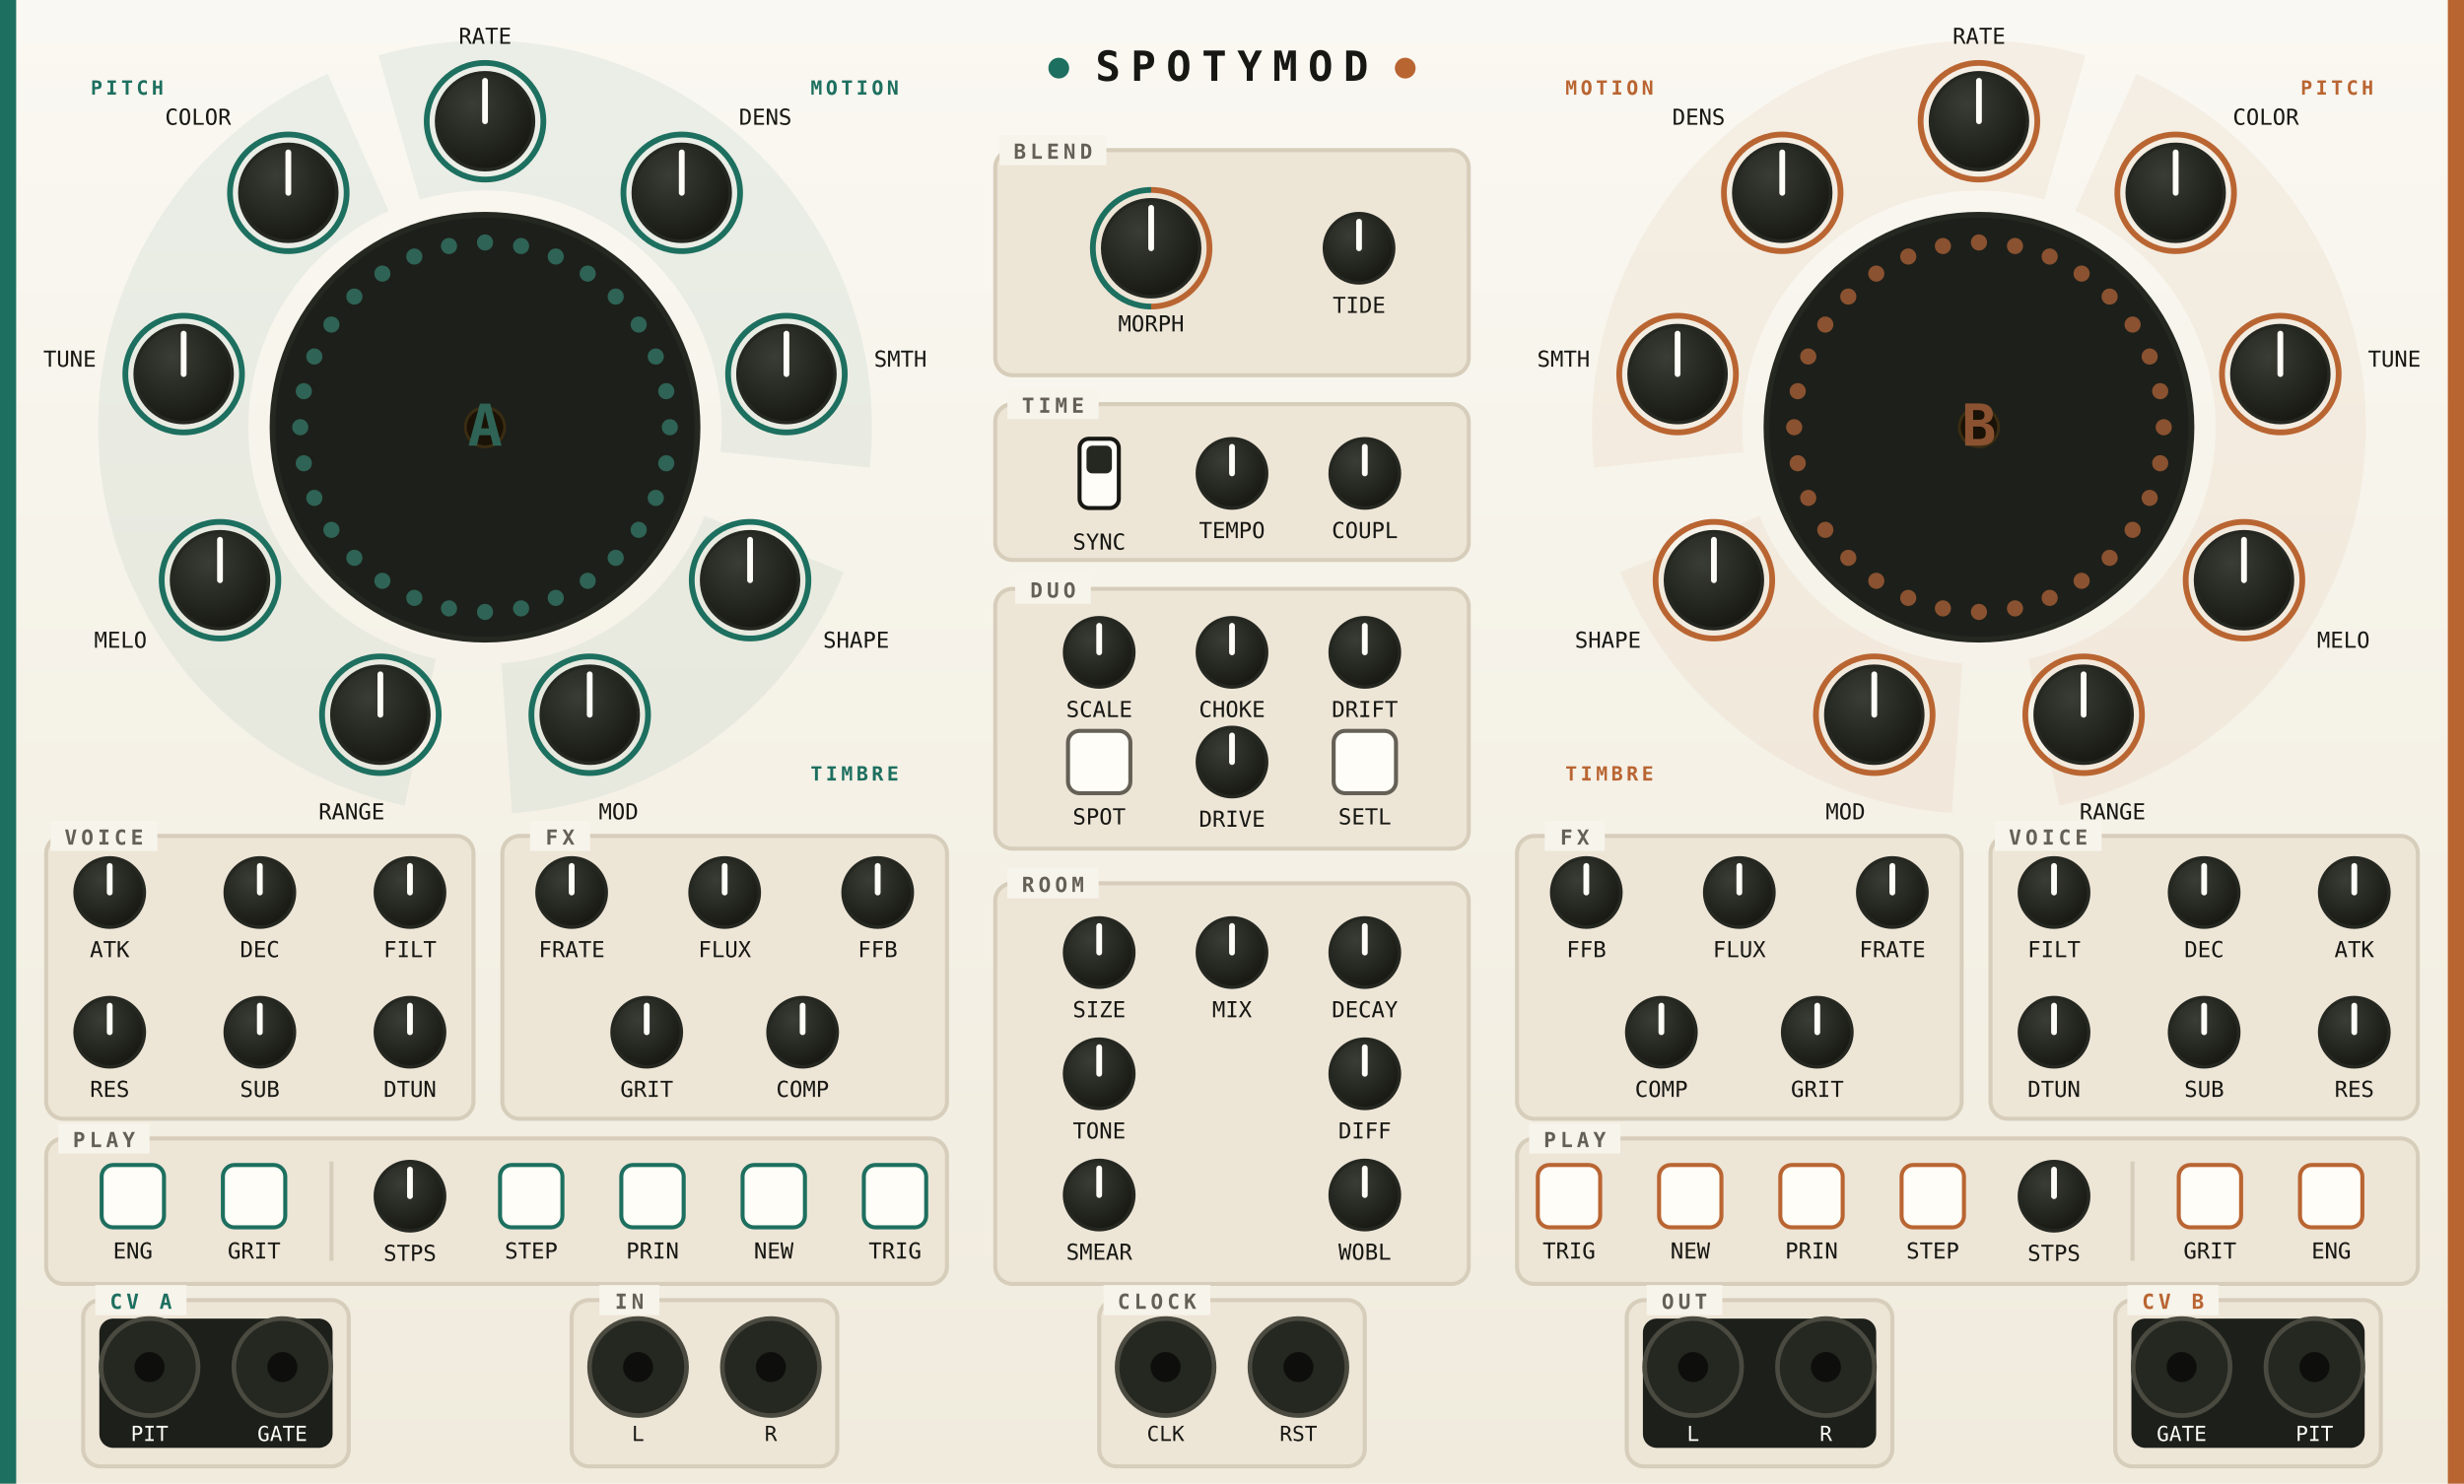
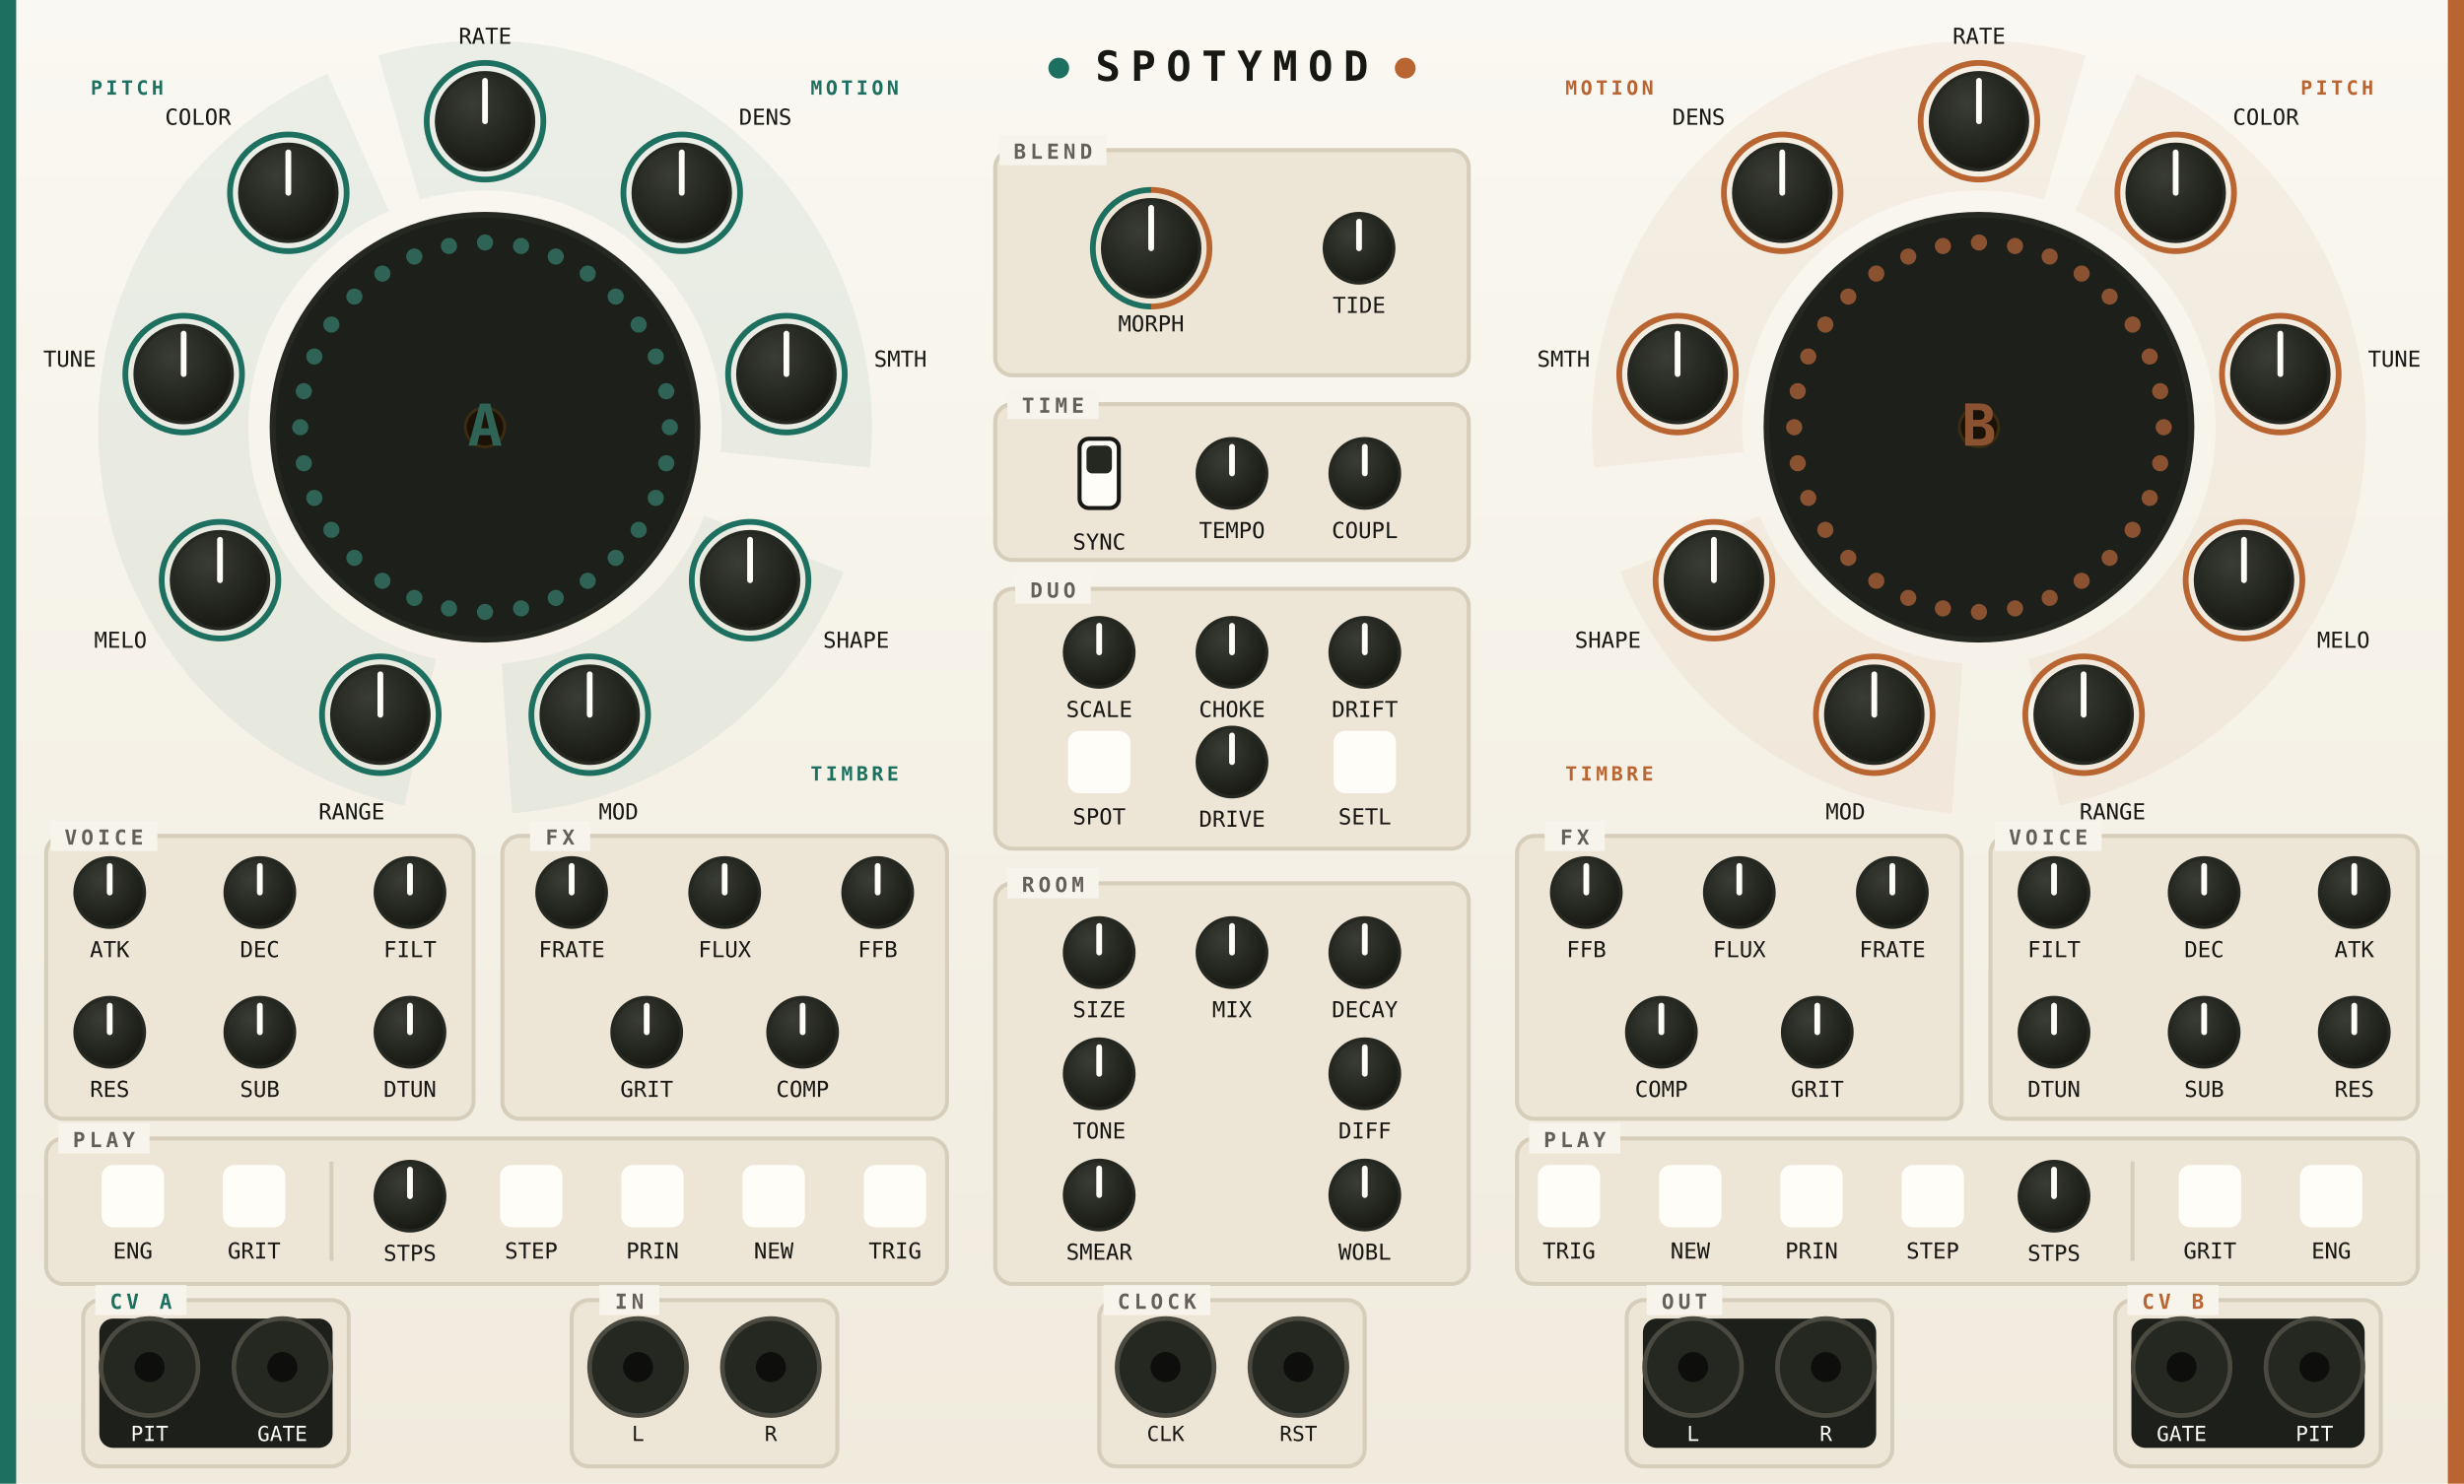
<svg xmlns="http://www.w3.org/2000/svg" width="213.360mm" height="128.500mm" viewBox="0 0 213.360 128.500">
  <defs>
    <radialGradient id="knobCap" cx="38%" cy="32%" r="75%">
      <stop offset="0%" stop-color="#3a3d35" />
      <stop offset="55%" stop-color="#252721" />
      <stop offset="100%" stop-color="#15160f" />
    </radialGradient>
    <linearGradient id="plate" x1="0" y1="0" x2="0" y2="1">
      <stop offset="0%" stop-color="#faf8f2" />
      <stop offset="100%" stop-color="#f0ebdd" />
    </linearGradient>
  </defs>
  <rect x="0" y="0" width="213.360" height="128.500" fill="url(#plate)" />
  <rect x="0" y="0" width="1.4" height="128.500" fill="#1d6f5f" />
  <rect x="211.960" y="0" width="1.4" height="128.500" fill="#b96532" />
  <path d="M 32.766 4.798 A 33.500 33.500 0 0 1 75.316 40.502 L 62.388 39.143 A 20.500 20.500 0 0 0 36.349 17.294 Z" fill="#1d6f5f" opacity="0.07" />
  <path d="M 73.061 49.549 A 33.500 33.500 0 0 1 44.337 70.418 L 43.430 57.450 A 20.500 20.500 0 0 0 61.007 44.679 Z" fill="#1d6f5f" opacity="0.07" />
  <path d="M 35.035 69.768 A 33.500 33.500 0 0 1 28.374 6.396 L 33.662 18.272 A 20.500 20.500 0 0 0 37.738 57.052 Z" fill="#1d6f5f" opacity="0.07" />
  <path d="M 138.044 40.502 A 33.500 33.500 0 0 1 180.594 4.798 L 177.011 17.294 A 20.500 20.500 0 0 0 150.972 39.143 Z" fill="#b96532" opacity="0.07" />
  <path d="M 169.023 70.418 A 33.500 33.500 0 0 1 140.299 49.549 L 152.353 44.679 A 20.500 20.500 0 0 0 169.930 57.450 Z" fill="#b96532" opacity="0.07" />
  <path d="M 184.986 6.396 A 33.500 33.500 0 0 1 178.325 69.768 L 175.622 57.052 A 20.500 20.500 0 0 0 179.698 18.272 Z" fill="#b96532" opacity="0.07" />
  <circle cx="42.000" cy="37.000" r="18.400" fill="#1d1f1a" stroke="#252721" stroke-width="0.5" />
  <circle cx="42.000" cy="21.000" r="0.7" fill="#2e6355" />
  <circle cx="45.121" cy="21.307" r="0.7" fill="#2e6355" />
  <circle cx="48.123" cy="22.218" r="0.7" fill="#2e6355" />
  <circle cx="50.889" cy="23.696" r="0.7" fill="#2e6355" />
  <circle cx="53.314" cy="25.686" r="0.7" fill="#2e6355" />
  <circle cx="55.304" cy="28.111" r="0.7" fill="#2e6355" />
  <circle cx="56.782" cy="30.877" r="0.7" fill="#2e6355" />
  <circle cx="57.693" cy="33.879" r="0.7" fill="#2e6355" />
  <circle cx="58.000" cy="37.000" r="0.7" fill="#2e6355" />
  <circle cx="57.693" cy="40.121" r="0.7" fill="#2e6355" />
  <circle cx="56.782" cy="43.123" r="0.7" fill="#2e6355" />
  <circle cx="55.304" cy="45.889" r="0.7" fill="#2e6355" />
  <circle cx="53.314" cy="48.314" r="0.7" fill="#2e6355" />
  <circle cx="50.889" cy="50.304" r="0.7" fill="#2e6355" />
  <circle cx="48.123" cy="51.782" r="0.7" fill="#2e6355" />
  <circle cx="45.121" cy="52.693" r="0.7" fill="#2e6355" />
  <circle cx="42.000" cy="53.000" r="0.7" fill="#2e6355" />
  <circle cx="38.879" cy="52.693" r="0.7" fill="#2e6355" />
  <circle cx="35.877" cy="51.782" r="0.7" fill="#2e6355" />
  <circle cx="33.111" cy="50.304" r="0.7" fill="#2e6355" />
  <circle cx="30.686" cy="48.314" r="0.7" fill="#2e6355" />
  <circle cx="28.696" cy="45.889" r="0.7" fill="#2e6355" />
  <circle cx="27.218" cy="43.123" r="0.7" fill="#2e6355" />
  <circle cx="26.307" cy="40.121" r="0.7" fill="#2e6355" />
  <circle cx="26.000" cy="37.000" r="0.7" fill="#2e6355" />
  <circle cx="26.307" cy="33.879" r="0.7" fill="#2e6355" />
  <circle cx="27.218" cy="30.877" r="0.7" fill="#2e6355" />
  <circle cx="28.696" cy="28.111" r="0.7" fill="#2e6355" />
  <circle cx="30.686" cy="25.686" r="0.7" fill="#2e6355" />
  <circle cx="33.111" cy="23.696" r="0.7" fill="#2e6355" />
  <circle cx="35.877" cy="22.218" r="0.7" fill="#2e6355" />
  <circle cx="38.879" cy="21.307" r="0.7" fill="#2e6355" />
  <circle cx="171.360" cy="37.000" r="18.400" fill="#1d1f1a" stroke="#252721" stroke-width="0.5" />
  <circle cx="171.360" cy="21.000" r="0.7" fill="#8a5230" />
  <circle cx="174.481" cy="21.307" r="0.7" fill="#8a5230" />
  <circle cx="177.483" cy="22.218" r="0.7" fill="#8a5230" />
  <circle cx="180.249" cy="23.696" r="0.7" fill="#8a5230" />
  <circle cx="182.674" cy="25.686" r="0.7" fill="#8a5230" />
  <circle cx="184.664" cy="28.111" r="0.7" fill="#8a5230" />
  <circle cx="186.142" cy="30.877" r="0.7" fill="#8a5230" />
  <circle cx="187.053" cy="33.879" r="0.7" fill="#8a5230" />
  <circle cx="187.360" cy="37.000" r="0.7" fill="#8a5230" />
  <circle cx="187.053" cy="40.121" r="0.7" fill="#8a5230" />
  <circle cx="186.142" cy="43.123" r="0.7" fill="#8a5230" />
  <circle cx="184.664" cy="45.889" r="0.7" fill="#8a5230" />
  <circle cx="182.674" cy="48.314" r="0.7" fill="#8a5230" />
  <circle cx="180.249" cy="50.304" r="0.7" fill="#8a5230" />
  <circle cx="177.483" cy="51.782" r="0.7" fill="#8a5230" />
  <circle cx="174.481" cy="52.693" r="0.7" fill="#8a5230" />
  <circle cx="171.360" cy="53.000" r="0.7" fill="#8a5230" />
  <circle cx="168.239" cy="52.693" r="0.7" fill="#8a5230" />
  <circle cx="165.237" cy="51.782" r="0.7" fill="#8a5230" />
  <circle cx="162.471" cy="50.304" r="0.7" fill="#8a5230" />
  <circle cx="160.046" cy="48.314" r="0.7" fill="#8a5230" />
  <circle cx="158.056" cy="45.889" r="0.7" fill="#8a5230" />
  <circle cx="156.578" cy="43.123" r="0.7" fill="#8a5230" />
  <circle cx="155.667" cy="40.121" r="0.7" fill="#8a5230" />
  <circle cx="155.360" cy="37.000" r="0.7" fill="#8a5230" />
  <circle cx="155.667" cy="33.879" r="0.7" fill="#8a5230" />
  <circle cx="156.578" cy="30.877" r="0.7" fill="#8a5230" />
  <circle cx="158.056" cy="28.111" r="0.7" fill="#8a5230" />
  <circle cx="160.046" cy="25.686" r="0.7" fill="#8a5230" />
  <circle cx="162.471" cy="23.696" r="0.7" fill="#8a5230" />
  <circle cx="165.237" cy="22.218" r="0.7" fill="#8a5230" />
  <circle cx="168.239" cy="21.307" r="0.7" fill="#8a5230" />
  <rect x="4.000" y="72.400" width="37.000" height="24.500" rx="1.5" fill="#ede5d6" stroke="#d7cdbb" stroke-width="0.35" />
  <rect x="4.375" y="71.100" width="9.250" height="2.6" fill="#f7f4ec" />
  <rect x="43.500" y="72.400" width="38.500" height="24.500" rx="1.5" fill="#ede5d6" stroke="#d7cdbb" stroke-width="0.35" />
  <rect x="45.900" y="71.100" width="5.200" height="2.6" fill="#f7f4ec" />
  <rect x="4.000" y="98.600" width="78.000" height="12.600" rx="1.5" fill="#ede5d6" stroke="#d7cdbb" stroke-width="0.35" />
  <rect x="5.050" y="97.300" width="7.900" height="2.6" fill="#f7f4ec" />
  <rect x="172.360" y="72.400" width="37.000" height="24.500" rx="1.5" fill="#ede5d6" stroke="#d7cdbb" stroke-width="0.35" />
  <rect x="172.735" y="71.100" width="9.250" height="2.6" fill="#f7f4ec" />
  <rect x="131.360" y="72.400" width="38.500" height="24.500" rx="1.5" fill="#ede5d6" stroke="#d7cdbb" stroke-width="0.35" />
  <rect x="133.760" y="71.100" width="5.200" height="2.6" fill="#f7f4ec" />
  <rect x="131.360" y="98.600" width="78.000" height="12.600" rx="1.5" fill="#ede5d6" stroke="#d7cdbb" stroke-width="0.35" />
  <rect x="132.410" y="97.300" width="7.900" height="2.6" fill="#f7f4ec" />
  <rect x="86.180" y="13.000" width="41.000" height="19.500" rx="1.5" fill="#ede5d6" stroke="#d7cdbb" stroke-width="0.35" />
  <rect x="86.555" y="11.700" width="9.250" height="2.6" fill="#f7f4ec" />
  <rect x="86.180" y="35.000" width="41.000" height="13.500" rx="1.5" fill="#ede5d6" stroke="#d7cdbb" stroke-width="0.35" />
  <rect x="87.230" y="33.700" width="7.900" height="2.6" fill="#f7f4ec" />
  <rect x="86.180" y="51.000" width="41.000" height="22.500" rx="1.5" fill="#ede5d6" stroke="#d7cdbb" stroke-width="0.35" />
  <rect x="87.905" y="49.700" width="6.550" height="2.6" fill="#f7f4ec" />
  <rect x="86.180" y="76.500" width="41.000" height="34.700" rx="1.5" fill="#ede5d6" stroke="#d7cdbb" stroke-width="0.35" />
  <rect x="87.230" y="75.200" width="7.900" height="2.6" fill="#f7f4ec" />
  <rect x="7.200" y="112.600" width="23.000" height="14.400" rx="1.5" fill="#ede5d6" stroke="#d7cdbb" stroke-width="0.35" />
  <rect x="8.250" y="111.300" width="7.900" height="2.6" fill="#f7f4ec" />
  <rect x="49.500" y="112.600" width="23.000" height="14.400" rx="1.5" fill="#ede5d6" stroke="#d7cdbb" stroke-width="0.35" />
  <rect x="51.900" y="111.300" width="5.200" height="2.6" fill="#f7f4ec" />
  <rect x="95.180" y="112.600" width="23.000" height="14.400" rx="1.5" fill="#ede5d6" stroke="#d7cdbb" stroke-width="0.35" />
  <rect x="95.555" y="111.300" width="9.250" height="2.6" fill="#f7f4ec" />
  <rect x="140.860" y="112.600" width="23.000" height="14.400" rx="1.5" fill="#ede5d6" stroke="#d7cdbb" stroke-width="0.35" />
  <rect x="142.585" y="111.300" width="6.550" height="2.6" fill="#f7f4ec" />
  <rect x="183.160" y="112.600" width="23.000" height="14.400" rx="1.5" fill="#ede5d6" stroke="#d7cdbb" stroke-width="0.35" />
  <rect x="184.210" y="111.300" width="7.900" height="2.6" fill="#f7f4ec" />
  <rect x="8.600" y="114.200" width="20.200" height="11.200" rx="1.2" fill="#1d1f1a" />
  <rect x="142.260" y="114.200" width="20.200" height="11.200" rx="1.2" fill="#1d1f1a" />
  <rect x="184.560" y="114.200" width="20.200" height="11.200" rx="1.2" fill="#1d1f1a" />
  <line x1="28.700" y1="100.6" x2="28.700" y2="109.2" stroke="#d7cdbb" stroke-width="0.35" />
  <line x1="184.660" y1="100.6" x2="184.660" y2="109.2" stroke="#d7cdbb" stroke-width="0.35" />
  <circle cx="91.680" cy="5.9" r="0.9" fill="#1d6f5f" />
  <circle cx="121.680" cy="5.9" r="0.9" fill="#b96532" />
  <circle cx="42.000" cy="10.500" r="5.050" fill="none" stroke="#1d6f5f" stroke-width="0.5" />
  <circle cx="42.000" cy="10.500" r="4.200" fill="url(#knobCap)" stroke="#252721" stroke-width="0.3" />
  <line x1="42.000" y1="10.500" x2="42.000" y2="7.000" stroke="#fffdf7" stroke-width="0.5" stroke-linecap="round" />
  <text x="42.000" y="3.800" fill="#171713" text-anchor="middle" font-family="monospace" font-size="1.9">RATE</text>
  <circle cx="64.950" cy="50.250" r="5.050" fill="none" stroke="#1d6f5f" stroke-width="0.5" />
  <circle cx="64.950" cy="50.250" r="4.200" fill="url(#knobCap)" stroke="#252721" stroke-width="0.3" />
  <line x1="64.950" y1="50.250" x2="64.950" y2="46.750" stroke="#fffdf7" stroke-width="0.5" stroke-linecap="round" />
  <text x="71.272" y="56.100" fill="#171713" text-anchor="start" font-family="monospace" font-size="1.9">SHAPE</text>
  <circle cx="59.034" cy="16.700" r="5.050" fill="none" stroke="#1d6f5f" stroke-width="0.5" />
  <circle cx="59.034" cy="16.700" r="4.200" fill="url(#knobCap)" stroke="#252721" stroke-width="0.3" />
  <line x1="59.034" y1="16.700" x2="59.034" y2="13.200" stroke="#fffdf7" stroke-width="0.5" stroke-linecap="round" />
  <text x="63.983" y="10.801" fill="#171713" text-anchor="start" font-family="monospace" font-size="1.9">DENS</text>
  <circle cx="68.097" cy="32.398" r="5.050" fill="none" stroke="#1d6f5f" stroke-width="0.5" />
  <circle cx="68.097" cy="32.398" r="4.200" fill="url(#knobCap)" stroke="#252721" stroke-width="0.3" />
  <line x1="68.097" y1="32.398" x2="68.097" y2="28.898" stroke="#fffdf7" stroke-width="0.5" stroke-linecap="round" />
  <text x="75.680" y="31.761" fill="#171713" text-anchor="start" font-family="monospace" font-size="1.9">SMTH</text>
  <circle cx="32.936" cy="61.902" r="5.050" fill="none" stroke="#1d6f5f" stroke-width="0.5" />
  <circle cx="32.936" cy="61.902" r="4.200" fill="url(#knobCap)" stroke="#252721" stroke-width="0.3" />
  <line x1="32.936" y1="61.902" x2="32.936" y2="58.402" stroke="#fffdf7" stroke-width="0.5" stroke-linecap="round" />
  <text x="30.440" y="70.962" fill="#171713" text-anchor="middle" font-family="monospace" font-size="1.9">RANGE</text>
  <circle cx="19.050" cy="50.250" r="5.050" fill="none" stroke="#1d6f5f" stroke-width="0.5" />
  <circle cx="19.050" cy="50.250" r="4.200" fill="url(#knobCap)" stroke="#252721" stroke-width="0.3" />
  <line x1="19.050" y1="50.250" x2="19.050" y2="46.750" stroke="#fffdf7" stroke-width="0.5" stroke-linecap="round" />
  <text x="12.728" y="56.100" fill="#171713" text-anchor="end" font-family="monospace" font-size="1.9">MELO</text>
  <circle cx="51.064" cy="61.902" r="5.050" fill="none" stroke="#1d6f5f" stroke-width="0.5" />
  <circle cx="51.064" cy="61.902" r="4.200" fill="url(#knobCap)" stroke="#252721" stroke-width="0.3" />
  <line x1="51.064" y1="61.902" x2="51.064" y2="58.402" stroke="#fffdf7" stroke-width="0.5" stroke-linecap="round" />
  <text x="53.560" y="70.962" fill="#171713" text-anchor="middle" font-family="monospace" font-size="1.9">MOD</text>
  <circle cx="15.903" cy="32.398" r="5.050" fill="none" stroke="#1d6f5f" stroke-width="0.5" />
  <circle cx="15.903" cy="32.398" r="4.200" fill="url(#knobCap)" stroke="#252721" stroke-width="0.3" />
  <line x1="15.903" y1="32.398" x2="15.903" y2="28.898" stroke="#fffdf7" stroke-width="0.5" stroke-linecap="round" />
  <text x="8.320" y="31.761" fill="#171713" text-anchor="end" font-family="monospace" font-size="1.9">TUNE</text>
  <circle cx="9.500" cy="77.300" r="3.000" fill="url(#knobCap)" stroke="#252721" stroke-width="0.3" />
  <line x1="9.500" y1="77.300" x2="9.500" y2="75.000" stroke="#fffdf7" stroke-width="0.5" stroke-linecap="round" />
  <text x="9.500" y="82.900" fill="#171713" text-anchor="middle" font-family="monospace" font-size="1.9">ATK</text>
  <circle cx="22.500" cy="77.300" r="3.000" fill="url(#knobCap)" stroke="#252721" stroke-width="0.3" />
  <line x1="22.500" y1="77.300" x2="22.500" y2="75.000" stroke="#fffdf7" stroke-width="0.5" stroke-linecap="round" />
  <text x="22.500" y="82.900" fill="#171713" text-anchor="middle" font-family="monospace" font-size="1.9">DEC</text>
  <circle cx="9.500" cy="89.400" r="3.000" fill="url(#knobCap)" stroke="#252721" stroke-width="0.3" />
  <line x1="9.500" y1="89.400" x2="9.500" y2="87.100" stroke="#fffdf7" stroke-width="0.5" stroke-linecap="round" />
  <text x="9.500" y="95.000" fill="#171713" text-anchor="middle" font-family="monospace" font-size="1.9">RES</text>
  <circle cx="22.500" cy="89.400" r="3.000" fill="url(#knobCap)" stroke="#252721" stroke-width="0.3" />
  <line x1="22.500" y1="89.400" x2="22.500" y2="87.100" stroke="#fffdf7" stroke-width="0.5" stroke-linecap="round" />
  <text x="22.500" y="95.000" fill="#171713" text-anchor="middle" font-family="monospace" font-size="1.9">SUB</text>
  <circle cx="35.500" cy="89.400" r="3.000" fill="url(#knobCap)" stroke="#252721" stroke-width="0.3" />
  <line x1="35.500" y1="89.400" x2="35.500" y2="87.100" stroke="#fffdf7" stroke-width="0.5" stroke-linecap="round" />
  <text x="35.500" y="95.000" fill="#171713" text-anchor="middle" font-family="monospace" font-size="1.9">DTUN</text>
  <circle cx="62.750" cy="77.300" r="3.000" fill="url(#knobCap)" stroke="#252721" stroke-width="0.3" />
  <line x1="62.750" y1="77.300" x2="62.750" y2="75.000" stroke="#fffdf7" stroke-width="0.5" stroke-linecap="round" />
  <text x="62.750" y="82.900" fill="#171713" text-anchor="middle" font-family="monospace" font-size="1.9">FLUX</text>
  <circle cx="56.000" cy="89.400" r="3.000" fill="url(#knobCap)" stroke="#252721" stroke-width="0.3" />
  <line x1="56.000" y1="89.400" x2="56.000" y2="87.100" stroke="#fffdf7" stroke-width="0.5" stroke-linecap="round" />
  <text x="56.000" y="95.000" fill="#171713" text-anchor="middle" font-family="monospace" font-size="1.9">GRIT</text>
  <circle cx="69.500" cy="89.400" r="3.000" fill="url(#knobCap)" stroke="#252721" stroke-width="0.3" />
  <line x1="69.500" y1="89.400" x2="69.500" y2="87.100" stroke="#fffdf7" stroke-width="0.5" stroke-linecap="round" />
  <text x="69.500" y="95.000" fill="#171713" text-anchor="middle" font-family="monospace" font-size="1.9">COMP</text>
  <circle cx="35.500" cy="103.600" r="3.000" fill="url(#knobCap)" stroke="#252721" stroke-width="0.3" />
  <line x1="35.500" y1="103.600" x2="35.500" y2="101.300" stroke="#fffdf7" stroke-width="0.5" stroke-linecap="round" />
  <text x="35.500" y="109.200" fill="#171713" text-anchor="middle" font-family="monospace" font-size="1.9">STPS</text>
-   <rect x="8.800" y="100.900" width="5.400" height="5.400" rx="1.0" fill="#fffdf7" stroke="#1d6f5f" stroke-width="0.35" />
+   <rect x="8.800" y="100.900" width="5.400" height="5.400" rx="1.0" fill="#fffdf7" />
  <text x="11.500" y="109.000" fill="#171713" text-anchor="middle" font-family="monospace" font-size="1.9">ENG</text>
-   <rect x="19.300" y="100.900" width="5.400" height="5.400" rx="1.0" fill="#fffdf7" stroke="#1d6f5f" stroke-width="0.35" />
+   <rect x="19.300" y="100.900" width="5.400" height="5.400" rx="1.0" fill="#fffdf7" />
  <text x="22.000" y="109.000" fill="#171713" text-anchor="middle" font-family="monospace" font-size="1.9">GRIT</text>
-   <rect x="43.300" y="100.900" width="5.400" height="5.400" rx="1.0" fill="#fffdf7" stroke="#1d6f5f" stroke-width="0.35" />
+   <rect x="43.300" y="100.900" width="5.400" height="5.400" rx="1.0" fill="#fffdf7" />
  <text x="46.000" y="109.000" fill="#171713" text-anchor="middle" font-family="monospace" font-size="1.9">STEP</text>
-   <rect x="53.800" y="100.900" width="5.400" height="5.400" rx="1.0" fill="#fffdf7" stroke="#1d6f5f" stroke-width="0.35" />
+   <rect x="53.800" y="100.900" width="5.400" height="5.400" rx="1.0" fill="#fffdf7" />
  <text x="56.500" y="109.000" fill="#171713" text-anchor="middle" font-family="monospace" font-size="1.9">PRIN</text>
-   <rect x="64.300" y="100.900" width="5.400" height="5.400" rx="1.0" fill="#fffdf7" stroke="#1d6f5f" stroke-width="0.35" />
+   <rect x="64.300" y="100.900" width="5.400" height="5.400" rx="1.0" fill="#fffdf7" />
  <text x="67.000" y="109.000" fill="#171713" text-anchor="middle" font-family="monospace" font-size="1.9">NEW</text>
-   <rect x="74.800" y="100.900" width="5.400" height="5.400" rx="1.0" fill="#fffdf7" stroke="#1d6f5f" stroke-width="0.35" />
+   <rect x="74.800" y="100.900" width="5.400" height="5.400" rx="1.0" fill="#fffdf7" />
  <text x="77.500" y="109.000" fill="#171713" text-anchor="middle" font-family="monospace" font-size="1.9">TRIG</text>
  <circle cx="171.360" cy="10.500" r="5.050" fill="none" stroke="#b96532" stroke-width="0.5" />
  <circle cx="171.360" cy="10.500" r="4.200" fill="url(#knobCap)" stroke="#252721" stroke-width="0.3" />
  <line x1="171.360" y1="10.500" x2="171.360" y2="7.000" stroke="#fffdf7" stroke-width="0.5" stroke-linecap="round" />
  <text x="171.360" y="3.800" fill="#171713" text-anchor="middle" font-family="monospace" font-size="1.9">RATE</text>
  <circle cx="148.410" cy="50.250" r="5.050" fill="none" stroke="#b96532" stroke-width="0.5" />
  <circle cx="148.410" cy="50.250" r="4.200" fill="url(#knobCap)" stroke="#252721" stroke-width="0.3" />
  <line x1="148.410" y1="50.250" x2="148.410" y2="46.750" stroke="#fffdf7" stroke-width="0.5" stroke-linecap="round" />
  <text x="142.088" y="56.100" fill="#171713" text-anchor="end" font-family="monospace" font-size="1.9">SHAPE</text>
  <circle cx="154.326" cy="16.700" r="5.050" fill="none" stroke="#b96532" stroke-width="0.5" />
  <circle cx="154.326" cy="16.700" r="4.200" fill="url(#knobCap)" stroke="#252721" stroke-width="0.3" />
  <line x1="154.326" y1="16.700" x2="154.326" y2="13.200" stroke="#fffdf7" stroke-width="0.5" stroke-linecap="round" />
  <text x="149.377" y="10.801" fill="#171713" text-anchor="end" font-family="monospace" font-size="1.9">DENS</text>
  <circle cx="145.263" cy="32.398" r="5.050" fill="none" stroke="#b96532" stroke-width="0.5" />
  <circle cx="145.263" cy="32.398" r="4.200" fill="url(#knobCap)" stroke="#252721" stroke-width="0.3" />
  <line x1="145.263" y1="32.398" x2="145.263" y2="28.898" stroke="#fffdf7" stroke-width="0.5" stroke-linecap="round" />
  <text x="137.680" y="31.761" fill="#171713" text-anchor="end" font-family="monospace" font-size="1.9">SMTH</text>
  <circle cx="180.424" cy="61.902" r="5.050" fill="none" stroke="#b96532" stroke-width="0.5" />
  <circle cx="180.424" cy="61.902" r="4.200" fill="url(#knobCap)" stroke="#252721" stroke-width="0.3" />
  <line x1="180.424" y1="61.902" x2="180.424" y2="58.402" stroke="#fffdf7" stroke-width="0.5" stroke-linecap="round" />
  <text x="182.920" y="70.962" fill="#171713" text-anchor="middle" font-family="monospace" font-size="1.9">RANGE</text>
  <circle cx="194.310" cy="50.250" r="5.050" fill="none" stroke="#b96532" stroke-width="0.5" />
  <circle cx="194.310" cy="50.250" r="4.200" fill="url(#knobCap)" stroke="#252721" stroke-width="0.3" />
  <line x1="194.310" y1="50.250" x2="194.310" y2="46.750" stroke="#fffdf7" stroke-width="0.5" stroke-linecap="round" />
  <text x="200.632" y="56.100" fill="#171713" text-anchor="start" font-family="monospace" font-size="1.9">MELO</text>
  <circle cx="162.296" cy="61.902" r="5.050" fill="none" stroke="#b96532" stroke-width="0.5" />
  <circle cx="162.296" cy="61.902" r="4.200" fill="url(#knobCap)" stroke="#252721" stroke-width="0.3" />
  <line x1="162.296" y1="61.902" x2="162.296" y2="58.402" stroke="#fffdf7" stroke-width="0.5" stroke-linecap="round" />
  <text x="159.800" y="70.962" fill="#171713" text-anchor="middle" font-family="monospace" font-size="1.9">MOD</text>
  <circle cx="197.457" cy="32.398" r="5.050" fill="none" stroke="#b96532" stroke-width="0.5" />
  <circle cx="197.457" cy="32.398" r="4.200" fill="url(#knobCap)" stroke="#252721" stroke-width="0.3" />
  <line x1="197.457" y1="32.398" x2="197.457" y2="28.898" stroke="#fffdf7" stroke-width="0.5" stroke-linecap="round" />
  <text x="205.040" y="31.761" fill="#171713" text-anchor="start" font-family="monospace" font-size="1.9">TUNE</text>
  <circle cx="203.860" cy="77.300" r="3.000" fill="url(#knobCap)" stroke="#252721" stroke-width="0.3" />
  <line x1="203.860" y1="77.300" x2="203.860" y2="75.000" stroke="#fffdf7" stroke-width="0.5" stroke-linecap="round" />
  <text x="203.860" y="82.900" fill="#171713" text-anchor="middle" font-family="monospace" font-size="1.9">ATK</text>
  <circle cx="190.860" cy="77.300" r="3.000" fill="url(#knobCap)" stroke="#252721" stroke-width="0.3" />
  <line x1="190.860" y1="77.300" x2="190.860" y2="75.000" stroke="#fffdf7" stroke-width="0.5" stroke-linecap="round" />
  <text x="190.860" y="82.900" fill="#171713" text-anchor="middle" font-family="monospace" font-size="1.9">DEC</text>
  <circle cx="203.860" cy="89.400" r="3.000" fill="url(#knobCap)" stroke="#252721" stroke-width="0.3" />
  <line x1="203.860" y1="89.400" x2="203.860" y2="87.100" stroke="#fffdf7" stroke-width="0.5" stroke-linecap="round" />
  <text x="203.860" y="95.000" fill="#171713" text-anchor="middle" font-family="monospace" font-size="1.9">RES</text>
  <circle cx="190.860" cy="89.400" r="3.000" fill="url(#knobCap)" stroke="#252721" stroke-width="0.3" />
  <line x1="190.860" y1="89.400" x2="190.860" y2="87.100" stroke="#fffdf7" stroke-width="0.5" stroke-linecap="round" />
  <text x="190.860" y="95.000" fill="#171713" text-anchor="middle" font-family="monospace" font-size="1.9">SUB</text>
  <circle cx="177.860" cy="89.400" r="3.000" fill="url(#knobCap)" stroke="#252721" stroke-width="0.3" />
  <line x1="177.860" y1="89.400" x2="177.860" y2="87.100" stroke="#fffdf7" stroke-width="0.5" stroke-linecap="round" />
  <text x="177.860" y="95.000" fill="#171713" text-anchor="middle" font-family="monospace" font-size="1.9">DTUN</text>
  <circle cx="150.610" cy="77.300" r="3.000" fill="url(#knobCap)" stroke="#252721" stroke-width="0.3" />
  <line x1="150.610" y1="77.300" x2="150.610" y2="75.000" stroke="#fffdf7" stroke-width="0.5" stroke-linecap="round" />
  <text x="150.610" y="82.900" fill="#171713" text-anchor="middle" font-family="monospace" font-size="1.9">FLUX</text>
  <circle cx="157.360" cy="89.400" r="3.000" fill="url(#knobCap)" stroke="#252721" stroke-width="0.3" />
  <line x1="157.360" y1="89.400" x2="157.360" y2="87.100" stroke="#fffdf7" stroke-width="0.5" stroke-linecap="round" />
  <text x="157.360" y="95.000" fill="#171713" text-anchor="middle" font-family="monospace" font-size="1.9">GRIT</text>
  <circle cx="143.860" cy="89.400" r="3.000" fill="url(#knobCap)" stroke="#252721" stroke-width="0.3" />
  <line x1="143.860" y1="89.400" x2="143.860" y2="87.100" stroke="#fffdf7" stroke-width="0.5" stroke-linecap="round" />
  <text x="143.860" y="95.000" fill="#171713" text-anchor="middle" font-family="monospace" font-size="1.9">COMP</text>
  <circle cx="177.860" cy="103.600" r="3.000" fill="url(#knobCap)" stroke="#252721" stroke-width="0.3" />
  <line x1="177.860" y1="103.600" x2="177.860" y2="101.300" stroke="#fffdf7" stroke-width="0.5" stroke-linecap="round" />
  <text x="177.860" y="109.200" fill="#171713" text-anchor="middle" font-family="monospace" font-size="1.9">STPS</text>
-   <rect x="199.160" y="100.900" width="5.400" height="5.400" rx="1.0" fill="#fffdf7" stroke="#b96532" stroke-width="0.35" />
+   <rect x="199.160" y="100.900" width="5.400" height="5.400" rx="1.0" fill="#fffdf7" />
  <text x="201.860" y="109.000" fill="#171713" text-anchor="middle" font-family="monospace" font-size="1.9">ENG</text>
-   <rect x="188.660" y="100.900" width="5.400" height="5.400" rx="1.0" fill="#fffdf7" stroke="#b96532" stroke-width="0.35" />
+   <rect x="188.660" y="100.900" width="5.400" height="5.400" rx="1.0" fill="#fffdf7" />
  <text x="191.360" y="109.000" fill="#171713" text-anchor="middle" font-family="monospace" font-size="1.9">GRIT</text>
-   <rect x="164.660" y="100.900" width="5.400" height="5.400" rx="1.0" fill="#fffdf7" stroke="#b96532" stroke-width="0.35" />
+   <rect x="164.660" y="100.900" width="5.400" height="5.400" rx="1.0" fill="#fffdf7" />
  <text x="167.360" y="109.000" fill="#171713" text-anchor="middle" font-family="monospace" font-size="1.9">STEP</text>
-   <rect x="154.160" y="100.900" width="5.400" height="5.400" rx="1.0" fill="#fffdf7" stroke="#b96532" stroke-width="0.35" />
+   <rect x="154.160" y="100.900" width="5.400" height="5.400" rx="1.0" fill="#fffdf7" />
  <text x="156.860" y="109.000" fill="#171713" text-anchor="middle" font-family="monospace" font-size="1.9">PRIN</text>
-   <rect x="143.660" y="100.900" width="5.400" height="5.400" rx="1.0" fill="#fffdf7" stroke="#b96532" stroke-width="0.35" />
+   <rect x="143.660" y="100.900" width="5.400" height="5.400" rx="1.0" fill="#fffdf7" />
  <text x="146.360" y="109.000" fill="#171713" text-anchor="middle" font-family="monospace" font-size="1.9">NEW</text>
-   <rect x="133.160" y="100.900" width="5.400" height="5.400" rx="1.0" fill="#fffdf7" stroke="#b96532" stroke-width="0.35" />
+   <rect x="133.160" y="100.900" width="5.400" height="5.400" rx="1.0" fill="#fffdf7" />
  <text x="135.860" y="109.000" fill="#171713" text-anchor="middle" font-family="monospace" font-size="1.9">TRIG</text>
  <path d="M 99.680 16.450 A 5.050 5.050 0 0 0 99.680 26.550" fill="none" stroke="#1d6f5f" stroke-width="0.5" />
  <path d="M 99.680 16.450 A 5.050 5.050 0 0 1 99.680 26.550" fill="none" stroke="#b96532" stroke-width="0.5" />
  <circle cx="99.680" cy="21.500" r="4.200" fill="url(#knobCap)" stroke="#252721" stroke-width="0.3" />
  <line x1="99.680" y1="21.500" x2="99.680" y2="18.000" stroke="#fffdf7" stroke-width="0.5" stroke-linecap="round" />
  <text x="99.680" y="28.700" fill="#171713" text-anchor="middle" font-family="monospace" font-size="1.9">MORPH</text>
  <rect x="93.480" y="38.000" width="3.4" height="6.0" rx="0.8" fill="#fffdf7" stroke="#171713" stroke-width="0.35" />
  <rect x="94.080" y="38.600" width="2.2" height="2.4" rx="0.5" fill="#252721" />
  <text x="95.180" y="47.600" fill="#171713" text-anchor="middle" font-family="monospace" font-size="1.9">SYNC</text>
  <circle cx="106.680" cy="41.000" r="3.000" fill="url(#knobCap)" stroke="#252721" stroke-width="0.3" />
  <line x1="106.680" y1="41.000" x2="106.680" y2="38.700" stroke="#fffdf7" stroke-width="0.5" stroke-linecap="round" />
  <text x="106.680" y="46.600" fill="#171713" text-anchor="middle" font-family="monospace" font-size="1.9">TEMPO</text>
  <circle cx="118.180" cy="41.000" r="3.000" fill="url(#knobCap)" stroke="#252721" stroke-width="0.3" />
  <line x1="118.180" y1="41.000" x2="118.180" y2="38.700" stroke="#fffdf7" stroke-width="0.5" stroke-linecap="round" />
  <text x="118.180" y="46.600" fill="#171713" text-anchor="middle" font-family="monospace" font-size="1.9">COUPL</text>
  <circle cx="95.180" cy="56.500" r="3.000" fill="url(#knobCap)" stroke="#252721" stroke-width="0.3" />
  <line x1="95.180" y1="56.500" x2="95.180" y2="54.200" stroke="#fffdf7" stroke-width="0.5" stroke-linecap="round" />
  <text x="95.180" y="62.100" fill="#171713" text-anchor="middle" font-family="monospace" font-size="1.9">SCALE</text>
  <circle cx="118.180" cy="56.500" r="3.000" fill="url(#knobCap)" stroke="#252721" stroke-width="0.3" />
  <line x1="118.180" y1="56.500" x2="118.180" y2="54.200" stroke="#fffdf7" stroke-width="0.5" stroke-linecap="round" />
  <text x="118.180" y="62.100" fill="#171713" text-anchor="middle" font-family="monospace" font-size="1.9">DRIFT</text>
-   <rect x="92.480" y="63.300" width="5.400" height="5.400" rx="1.0" fill="#fffdf7" stroke="#656056" stroke-width="0.35" />
+   <rect x="92.480" y="63.300" width="5.400" height="5.400" rx="1.0" fill="#fffdf7" />
  <text x="95.180" y="71.400" fill="#171713" text-anchor="middle" font-family="monospace" font-size="1.9">SPOT</text>
  <circle cx="106.680" cy="66.000" r="3.000" fill="url(#knobCap)" stroke="#252721" stroke-width="0.3" />
  <line x1="106.680" y1="66.000" x2="106.680" y2="63.700" stroke="#fffdf7" stroke-width="0.5" stroke-linecap="round" />
  <text x="106.680" y="71.600" fill="#171713" text-anchor="middle" font-family="monospace" font-size="1.9">DRIVE</text>
-   <rect x="115.480" y="63.300" width="5.400" height="5.400" rx="1.0" fill="#fffdf7" stroke="#656056" stroke-width="0.35" />
+   <rect x="115.480" y="63.300" width="5.400" height="5.400" rx="1.0" fill="#fffdf7" />
  <text x="118.180" y="71.400" fill="#171713" text-anchor="middle" font-family="monospace" font-size="1.9">SETL</text>
  <circle cx="95.180" cy="82.500" r="3.000" fill="url(#knobCap)" stroke="#252721" stroke-width="0.3" />
  <line x1="95.180" y1="82.500" x2="95.180" y2="80.200" stroke="#fffdf7" stroke-width="0.5" stroke-linecap="round" />
  <text x="95.180" y="88.100" fill="#171713" text-anchor="middle" font-family="monospace" font-size="1.9">SIZE</text>
  <circle cx="118.180" cy="82.500" r="3.000" fill="url(#knobCap)" stroke="#252721" stroke-width="0.3" />
  <line x1="118.180" y1="82.500" x2="118.180" y2="80.200" stroke="#fffdf7" stroke-width="0.5" stroke-linecap="round" />
  <text x="118.180" y="88.100" fill="#171713" text-anchor="middle" font-family="monospace" font-size="1.9">DECAY</text>
  <circle cx="106.680" cy="82.500" r="3.000" fill="url(#knobCap)" stroke="#252721" stroke-width="0.3" />
  <line x1="106.680" y1="82.500" x2="106.680" y2="80.200" stroke="#fffdf7" stroke-width="0.5" stroke-linecap="round" />
  <text x="106.680" y="88.100" fill="#171713" text-anchor="middle" font-family="monospace" font-size="1.9">MIX</text>
  <circle cx="95.180" cy="93.000" r="3.000" fill="url(#knobCap)" stroke="#252721" stroke-width="0.3" />
  <line x1="95.180" y1="93.000" x2="95.180" y2="90.700" stroke="#fffdf7" stroke-width="0.5" stroke-linecap="round" />
  <text x="95.180" y="98.600" fill="#171713" text-anchor="middle" font-family="monospace" font-size="1.9">TONE</text>
  <circle cx="118.180" cy="93.000" r="3.000" fill="url(#knobCap)" stroke="#252721" stroke-width="0.3" />
  <line x1="118.180" y1="93.000" x2="118.180" y2="90.700" stroke="#fffdf7" stroke-width="0.5" stroke-linecap="round" />
  <text x="118.180" y="98.600" fill="#171713" text-anchor="middle" font-family="monospace" font-size="1.9">DIFF</text>
  <circle cx="95.180" cy="103.500" r="3.000" fill="url(#knobCap)" stroke="#252721" stroke-width="0.3" />
  <line x1="95.180" y1="103.500" x2="95.180" y2="101.200" stroke="#fffdf7" stroke-width="0.5" stroke-linecap="round" />
  <text x="95.180" y="109.100" fill="#171713" text-anchor="middle" font-family="monospace" font-size="1.9">SMEAR</text>
  <circle cx="118.180" cy="103.500" r="3.000" fill="url(#knobCap)" stroke="#252721" stroke-width="0.3" />
  <line x1="118.180" y1="103.500" x2="118.180" y2="101.200" stroke="#fffdf7" stroke-width="0.5" stroke-linecap="round" />
  <text x="118.180" y="109.100" fill="#171713" text-anchor="middle" font-family="monospace" font-size="1.9">WOBL</text>
  <circle cx="106.680" cy="56.500" r="3.000" fill="url(#knobCap)" stroke="#252721" stroke-width="0.3" />
  <line x1="106.680" y1="56.500" x2="106.680" y2="54.200" stroke="#fffdf7" stroke-width="0.5" stroke-linecap="round" />
  <text x="106.680" y="62.100" fill="#171713" text-anchor="middle" font-family="monospace" font-size="1.9">CHOKE</text>
  <circle cx="35.500" cy="77.300" r="3.000" fill="url(#knobCap)" stroke="#252721" stroke-width="0.3" />
  <line x1="35.500" y1="77.300" x2="35.500" y2="75.000" stroke="#fffdf7" stroke-width="0.5" stroke-linecap="round" />
  <text x="35.500" y="82.900" fill="#171713" text-anchor="middle" font-family="monospace" font-size="1.9">FILT</text>
  <circle cx="177.860" cy="77.300" r="3.000" fill="url(#knobCap)" stroke="#252721" stroke-width="0.3" />
  <line x1="177.860" y1="77.300" x2="177.860" y2="75.000" stroke="#fffdf7" stroke-width="0.5" stroke-linecap="round" />
  <text x="177.860" y="82.900" fill="#171713" text-anchor="middle" font-family="monospace" font-size="1.9">FILT</text>
  <circle cx="117.680" cy="21.500" r="3.000" fill="url(#knobCap)" stroke="#252721" stroke-width="0.3" />
  <line x1="117.680" y1="21.500" x2="117.680" y2="19.200" stroke="#fffdf7" stroke-width="0.5" stroke-linecap="round" />
  <text x="117.680" y="27.100" fill="#171713" text-anchor="middle" font-family="monospace" font-size="1.9">TIDE</text>
  <circle cx="49.500" cy="77.300" r="3.000" fill="url(#knobCap)" stroke="#252721" stroke-width="0.3" />
  <line x1="49.500" y1="77.300" x2="49.500" y2="75.000" stroke="#fffdf7" stroke-width="0.5" stroke-linecap="round" />
  <text x="49.500" y="82.900" fill="#171713" text-anchor="middle" font-family="monospace" font-size="1.9">FRATE</text>
  <circle cx="163.860" cy="77.300" r="3.000" fill="url(#knobCap)" stroke="#252721" stroke-width="0.3" />
  <line x1="163.860" y1="77.300" x2="163.860" y2="75.000" stroke="#fffdf7" stroke-width="0.5" stroke-linecap="round" />
  <text x="163.860" y="82.900" fill="#171713" text-anchor="middle" font-family="monospace" font-size="1.9">FRATE</text>
  <circle cx="76.000" cy="77.300" r="3.000" fill="url(#knobCap)" stroke="#252721" stroke-width="0.3" />
  <line x1="76.000" y1="77.300" x2="76.000" y2="75.000" stroke="#fffdf7" stroke-width="0.5" stroke-linecap="round" />
  <text x="76.000" y="82.900" fill="#171713" text-anchor="middle" font-family="monospace" font-size="1.9">FFB</text>
  <circle cx="137.360" cy="77.300" r="3.000" fill="url(#knobCap)" stroke="#252721" stroke-width="0.3" />
  <line x1="137.360" y1="77.300" x2="137.360" y2="75.000" stroke="#fffdf7" stroke-width="0.5" stroke-linecap="round" />
  <text x="137.360" y="82.900" fill="#171713" text-anchor="middle" font-family="monospace" font-size="1.9">FFB</text>
  <circle cx="24.966" cy="16.700" r="5.050" fill="none" stroke="#1d6f5f" stroke-width="0.5" />
  <circle cx="24.966" cy="16.700" r="4.200" fill="url(#knobCap)" stroke="#252721" stroke-width="0.3" />
  <line x1="24.966" y1="16.700" x2="24.966" y2="13.200" stroke="#fffdf7" stroke-width="0.5" stroke-linecap="round" />
  <text x="20.017" y="10.801" fill="#171713" text-anchor="end" font-family="monospace" font-size="1.9">COLOR</text>
  <circle cx="188.394" cy="16.700" r="5.050" fill="none" stroke="#b96532" stroke-width="0.5" />
  <circle cx="188.394" cy="16.700" r="4.200" fill="url(#knobCap)" stroke="#252721" stroke-width="0.3" />
  <line x1="188.394" y1="16.700" x2="188.394" y2="13.200" stroke="#fffdf7" stroke-width="0.5" stroke-linecap="round" />
  <text x="193.343" y="10.801" fill="#171713" text-anchor="start" font-family="monospace" font-size="1.9">COLOR</text>
  <circle cx="55.250" cy="118.400" r="4.200" fill="#252721" stroke="#4a4a40" stroke-width="0.4" />
  <circle cx="55.250" cy="118.400" r="1.3" fill="#0e0e0c" />
  <text x="55.250" y="124.800" fill="#171713" text-anchor="middle" font-family="monospace" font-size="1.8">L</text>
  <circle cx="66.750" cy="118.400" r="4.200" fill="#252721" stroke="#4a4a40" stroke-width="0.4" />
  <circle cx="66.750" cy="118.400" r="1.3" fill="#0e0e0c" />
  <text x="66.750" y="124.800" fill="#171713" text-anchor="middle" font-family="monospace" font-size="1.8">R</text>
  <circle cx="100.930" cy="118.400" r="4.200" fill="#252721" stroke="#4a4a40" stroke-width="0.4" />
  <circle cx="100.930" cy="118.400" r="1.3" fill="#0e0e0c" />
  <text x="100.930" y="124.800" fill="#171713" text-anchor="middle" font-family="monospace" font-size="1.8">CLK</text>
  <circle cx="112.430" cy="118.400" r="4.200" fill="#252721" stroke="#4a4a40" stroke-width="0.4" />
  <circle cx="112.430" cy="118.400" r="1.3" fill="#0e0e0c" />
  <text x="112.430" y="124.800" fill="#171713" text-anchor="middle" font-family="monospace" font-size="1.8">RST</text>
  <circle cx="146.610" cy="118.400" r="4.200" fill="#252721" stroke="#4a4a40" stroke-width="0.4" />
  <circle cx="146.610" cy="118.400" r="1.3" fill="#0e0e0c" />
  <text x="146.610" y="124.800" fill="#fffdf7" text-anchor="middle" font-family="monospace" font-size="1.8">L</text>
  <circle cx="158.110" cy="118.400" r="4.200" fill="#252721" stroke="#4a4a40" stroke-width="0.4" />
  <circle cx="158.110" cy="118.400" r="1.3" fill="#0e0e0c" />
  <text x="158.110" y="124.800" fill="#fffdf7" text-anchor="middle" font-family="monospace" font-size="1.8">R</text>
  <circle cx="12.950" cy="118.400" r="4.200" fill="#252721" stroke="#4a4a40" stroke-width="0.4" />
  <circle cx="12.950" cy="118.400" r="1.3" fill="#0e0e0c" />
  <text x="12.950" y="124.800" fill="#fffdf7" text-anchor="middle" font-family="monospace" font-size="1.8">PIT</text>
  <circle cx="24.450" cy="118.400" r="4.200" fill="#252721" stroke="#4a4a40" stroke-width="0.4" />
  <circle cx="24.450" cy="118.400" r="1.3" fill="#0e0e0c" />
  <text x="24.450" y="124.800" fill="#fffdf7" text-anchor="middle" font-family="monospace" font-size="1.8">GATE</text>
  <circle cx="200.410" cy="118.400" r="4.200" fill="#252721" stroke="#4a4a40" stroke-width="0.4" />
  <circle cx="200.410" cy="118.400" r="1.3" fill="#0e0e0c" />
  <text x="200.410" y="124.800" fill="#fffdf7" text-anchor="middle" font-family="monospace" font-size="1.8">PIT</text>
  <circle cx="188.910" cy="118.400" r="4.200" fill="#252721" stroke="#4a4a40" stroke-width="0.4" />
  <circle cx="188.910" cy="118.400" r="1.3" fill="#0e0e0c" />
  <text x="188.910" y="124.800" fill="#fffdf7" text-anchor="middle" font-family="monospace" font-size="1.8">GATE</text>
  <circle cx="42.000" cy="37.000" r="1.700" fill="#1a1206" stroke="#3a2c12" stroke-width="0.25" />
  <circle cx="171.360" cy="37.000" r="1.700" fill="#1a1206" stroke="#3a2c12" stroke-width="0.25" />
  <text x="42.000" y="38.600" fill="#2e6355" text-anchor="middle" font-family="monospace" font-size="5.0" letter-spacing="0.0" font-weight="bold">A</text>
  <text x="171.360" y="38.600" fill="#8a5230" text-anchor="middle" font-family="monospace" font-size="5.0" letter-spacing="0.0" font-weight="bold">B</text>
  <text x="106.680" y="7.000" fill="#171713" text-anchor="middle" font-family="monospace" font-size="3.6" letter-spacing="0.9" font-weight="bold">SPOTYMOD</text>
  <text x="74.000" y="8.200" fill="#1d6f5f" text-anchor="middle" font-family="monospace" font-size="1.7" letter-spacing="0.3" font-weight="bold">MOTION</text>
  <text x="74.000" y="67.600" fill="#1d6f5f" text-anchor="middle" font-family="monospace" font-size="1.7" letter-spacing="0.3" font-weight="bold">TIMBRE</text>
  <text x="11.000" y="8.200" fill="#1d6f5f" text-anchor="middle" font-family="monospace" font-size="1.7" letter-spacing="0.3" font-weight="bold">PITCH</text>
  <text x="139.360" y="8.200" fill="#b96532" text-anchor="middle" font-family="monospace" font-size="1.7" letter-spacing="0.3" font-weight="bold">MOTION</text>
  <text x="139.360" y="67.600" fill="#b96532" text-anchor="middle" font-family="monospace" font-size="1.7" letter-spacing="0.3" font-weight="bold">TIMBRE</text>
  <text x="202.360" y="8.200" fill="#b96532" text-anchor="middle" font-family="monospace" font-size="1.7" letter-spacing="0.3" font-weight="bold">PITCH</text>
  <text x="9.000" y="73.150" fill="#656056" text-anchor="middle" font-family="monospace" font-size="1.8" letter-spacing="0.35" font-weight="bold">VOICE</text>
  <text x="48.500" y="73.150" fill="#656056" text-anchor="middle" font-family="monospace" font-size="1.8" letter-spacing="0.35" font-weight="bold">FX</text>
  <text x="9.000" y="99.350" fill="#656056" text-anchor="middle" font-family="monospace" font-size="1.8" letter-spacing="0.35" font-weight="bold">PLAY</text>
  <text x="177.360" y="73.150" fill="#656056" text-anchor="middle" font-family="monospace" font-size="1.8" letter-spacing="0.35" font-weight="bold">VOICE</text>
  <text x="136.360" y="73.150" fill="#656056" text-anchor="middle" font-family="monospace" font-size="1.8" letter-spacing="0.35" font-weight="bold">FX</text>
  <text x="136.360" y="99.350" fill="#656056" text-anchor="middle" font-family="monospace" font-size="1.8" letter-spacing="0.35" font-weight="bold">PLAY</text>
  <text x="91.180" y="13.750" fill="#656056" text-anchor="middle" font-family="monospace" font-size="1.8" letter-spacing="0.35" font-weight="bold">BLEND</text>
  <text x="91.180" y="35.750" fill="#656056" text-anchor="middle" font-family="monospace" font-size="1.8" letter-spacing="0.35" font-weight="bold">TIME</text>
  <text x="91.180" y="51.750" fill="#656056" text-anchor="middle" font-family="monospace" font-size="1.8" letter-spacing="0.35" font-weight="bold">DUO</text>
  <text x="91.180" y="77.250" fill="#656056" text-anchor="middle" font-family="monospace" font-size="1.8" letter-spacing="0.35" font-weight="bold">ROOM</text>
  <text x="12.200" y="113.350" fill="#1d6f5f" text-anchor="middle" font-family="monospace" font-size="1.8" letter-spacing="0.35" font-weight="bold">CV A</text>
  <text x="54.500" y="113.350" fill="#656056" text-anchor="middle" font-family="monospace" font-size="1.8" letter-spacing="0.35" font-weight="bold">IN</text>
  <text x="100.180" y="113.350" fill="#656056" text-anchor="middle" font-family="monospace" font-size="1.8" letter-spacing="0.35" font-weight="bold">CLOCK</text>
  <text x="145.860" y="113.350" fill="#656056" text-anchor="middle" font-family="monospace" font-size="1.8" letter-spacing="0.35" font-weight="bold">OUT</text>
  <text x="188.160" y="113.350" fill="#b96532" text-anchor="middle" font-family="monospace" font-size="1.8" letter-spacing="0.35" font-weight="bold">CV B</text>
</svg>
